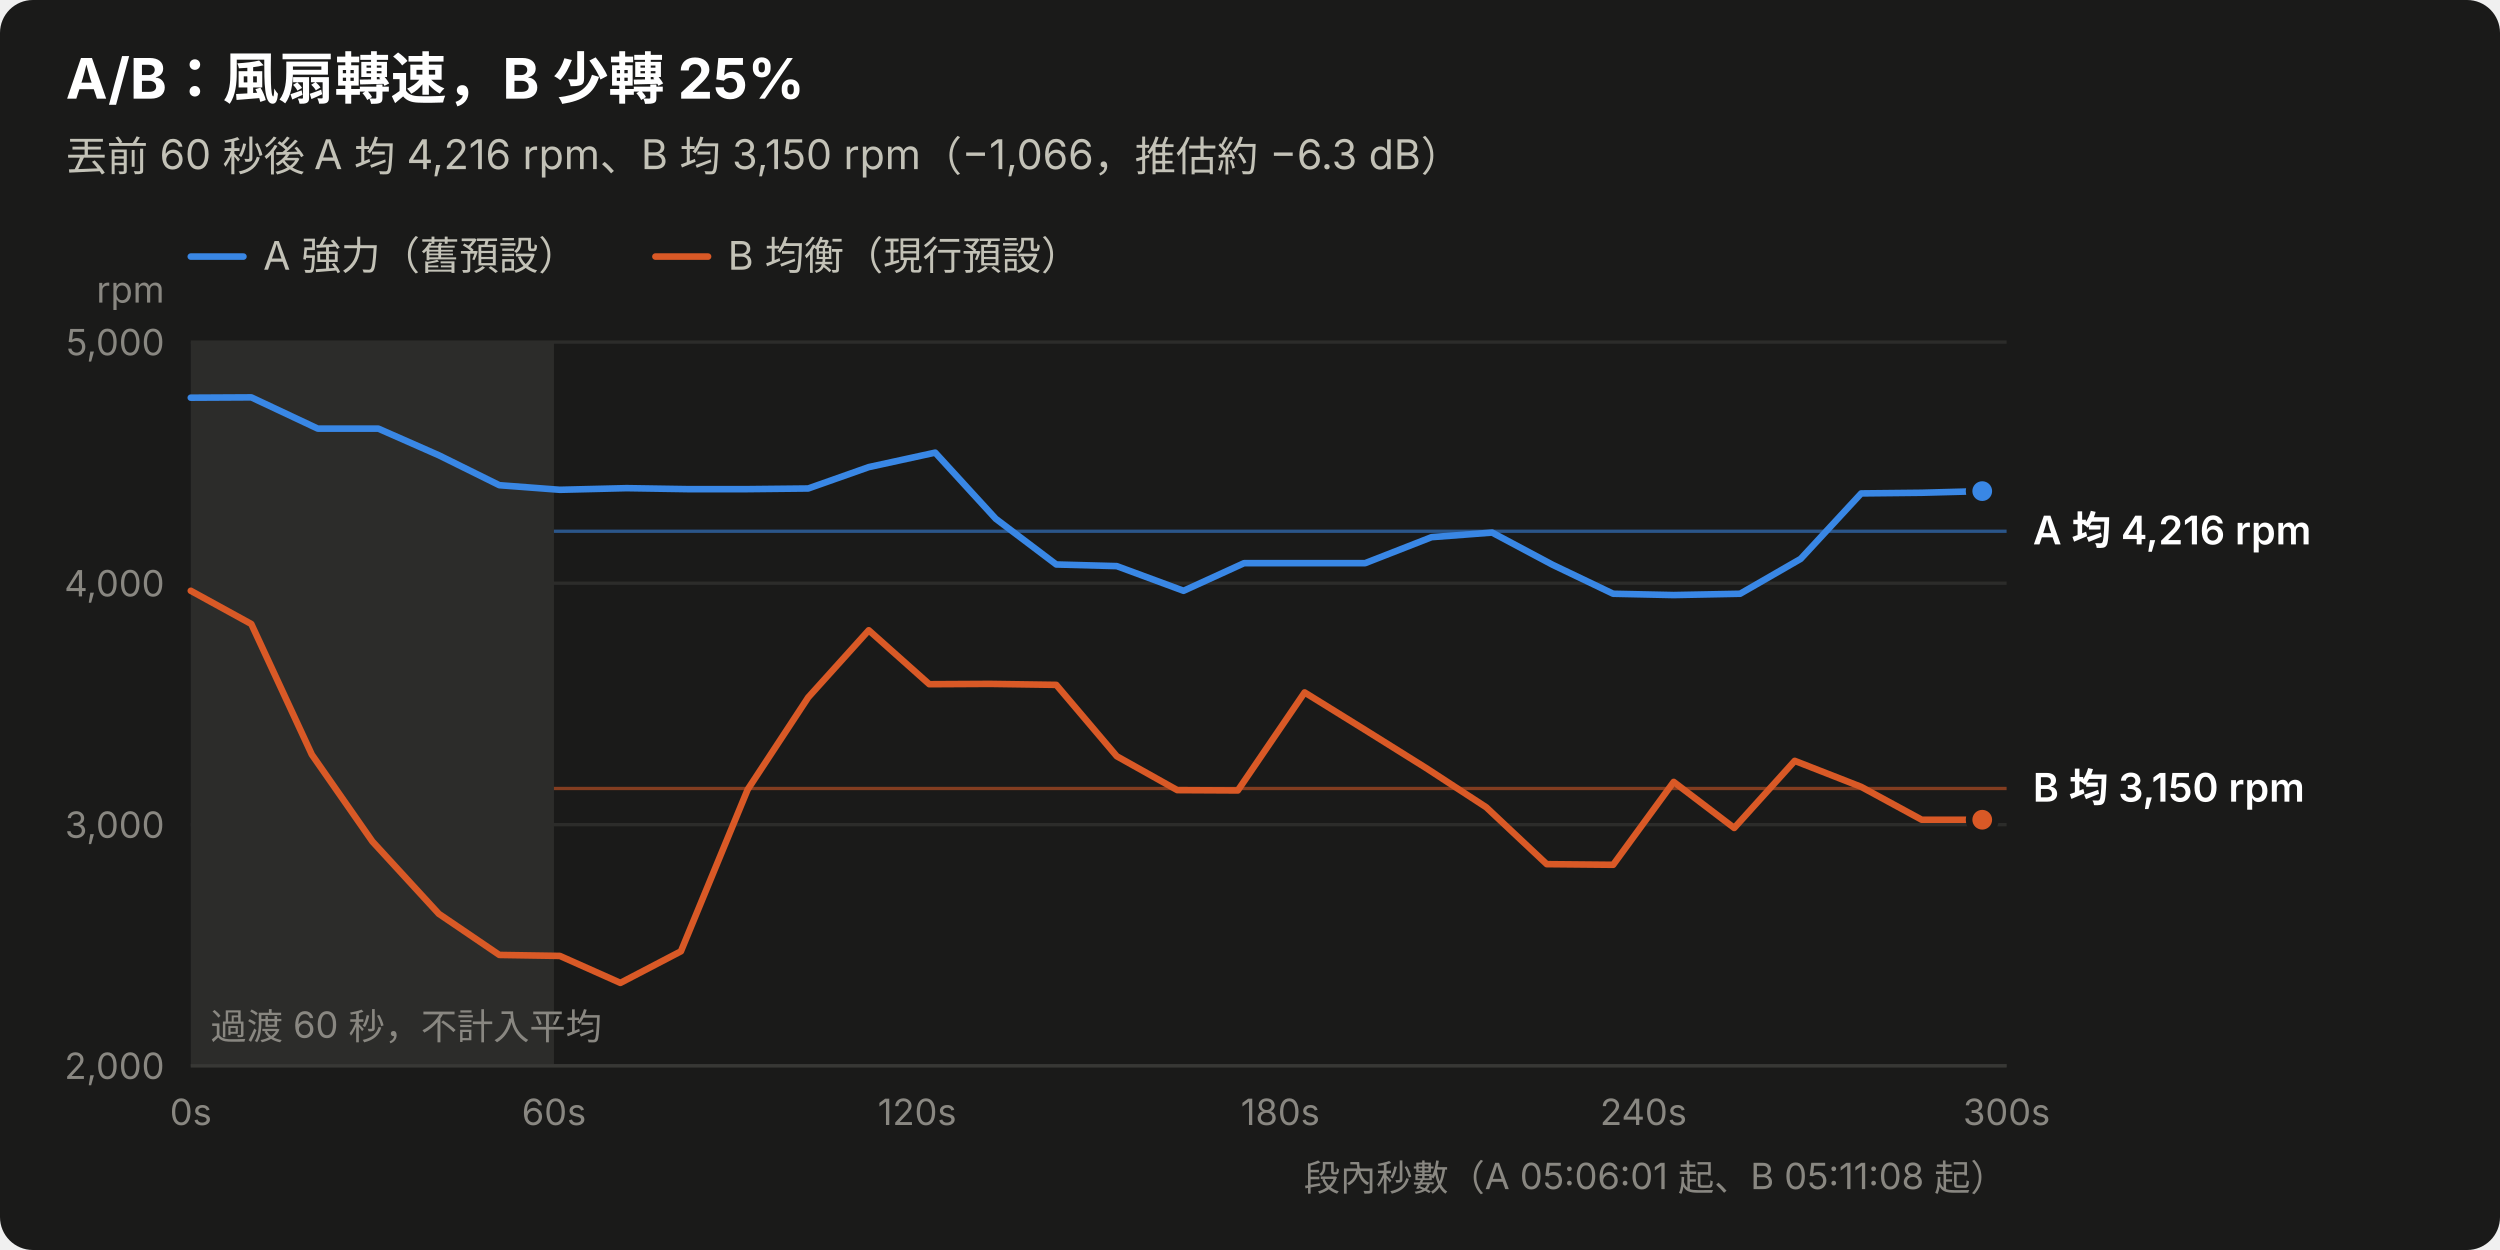
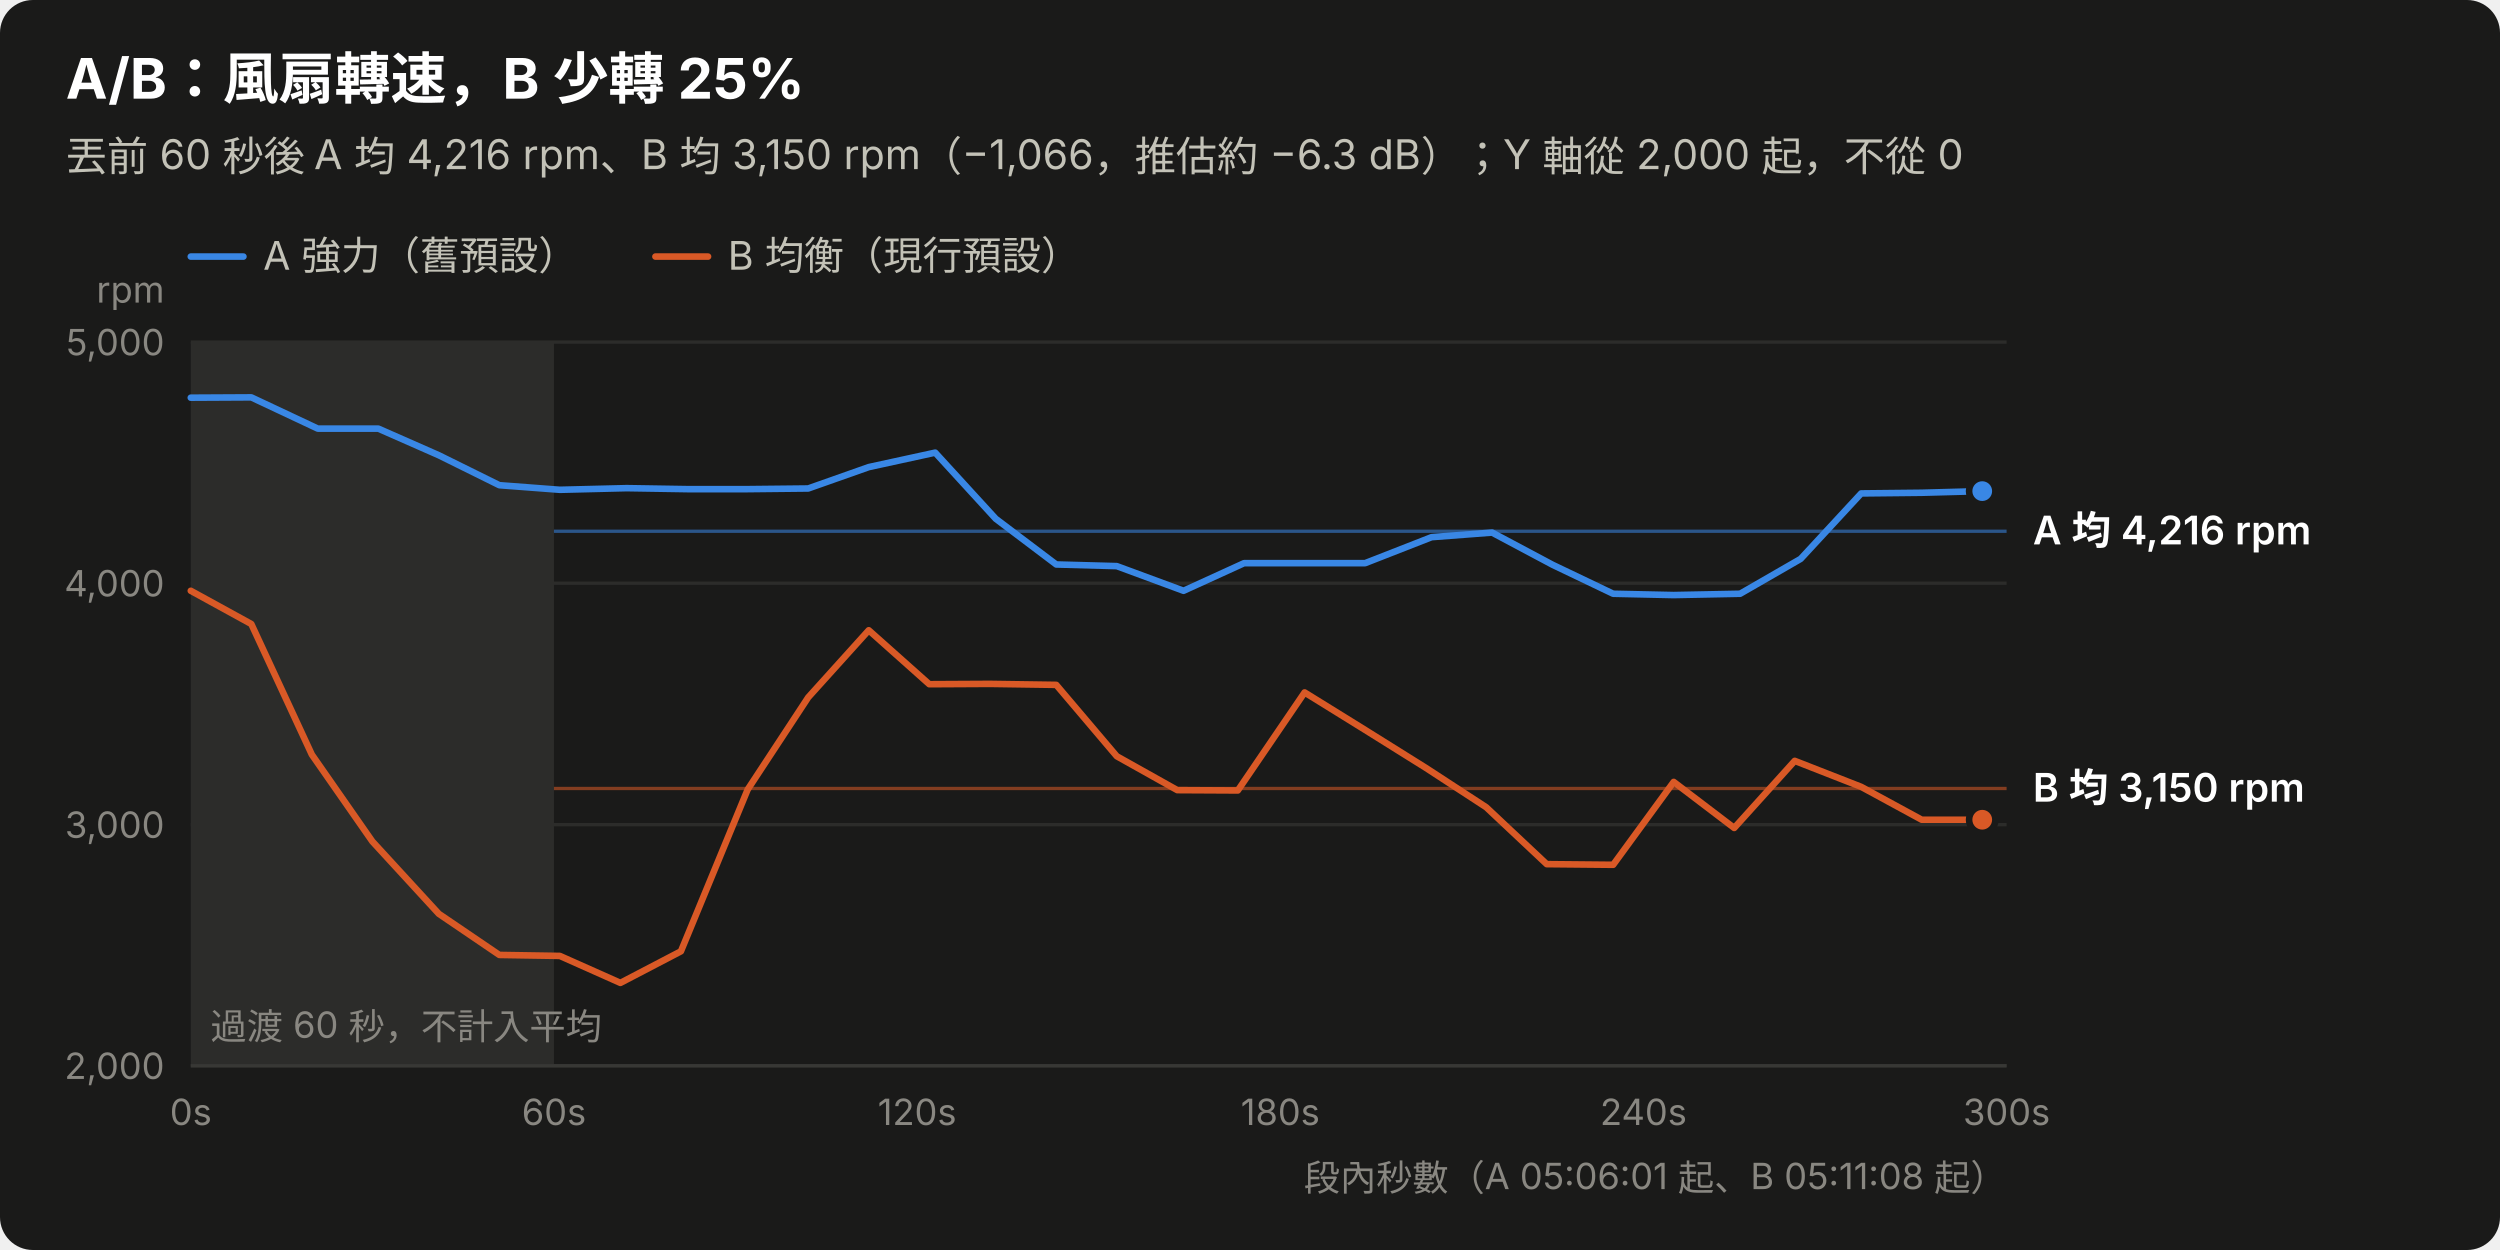
<svg xmlns="http://www.w3.org/2000/svg" viewBox="0 0 760 380" width="760" height="380" font-family="system-ui,-apple-system,'PingFang TC','Noto Sans TC','Segoe UI',sans-serif" role="img" aria-label="A/B：風扇轉速，B 少轉 25%">
  <rect width="760" height="380" fill="#1a1a19" rx="10" />
  <text x="20" y="30" fill="#ffffff" font-size="17" font-weight="650">A/B：風扇轉速，B 少轉 25%</text>
-   <text x="20" y="52" fill="#c3c2b7" font-size="12.5">丟前 60 秒後 A 均 4,216 rpm、B 均 3,150 rpm（−1,066，推估約 −6.3 dB）</text>
+   <text x="20" y="52" fill="#c3c2b7" font-size="12.5">丟前 60 秒後 A 均 4,216 rpm、B 均 3,150 rpm（−1,066，推估約 −6.3 dB）；Y 軸從 2,000 起，不從 0</text>
  <line x1="58" x2="74" y1="78" y2="78" stroke="#3987e5" stroke-width="2" stroke-linecap="round" />
  <text x="80" y="82" fill="#c3c2b7" font-size="12">A 強力（舊預設）</text>
  <line x1="199.25" x2="215.25" y1="78" y2="78" stroke="#d95926" stroke-width="2" stroke-linecap="round" />
  <text x="221.25" y="82" fill="#c3c2b7" font-size="12">B 均衡（現行預設）</text>
  <rect x="58.0" y="104.0" width="110.4" height="220.0" fill="#2c2c2a" />
  <text x="64.0" y="316.0" fill="#898781" font-size="11" text-anchor="start" font-weight="400">過渡 60 秒，不計入平均</text>
  <line x1="58" x2="610" y1="324.0" y2="324.0" stroke="#2c2c2a" stroke-width="1" />
  <text x="50.0" y="328.0" fill="#898781" font-size="11" text-anchor="end" font-weight="400" font-variant-numeric="tabular-nums">2,000</text>
  <line x1="58" x2="610" y1="250.7" y2="250.7" stroke="#2c2c2a" stroke-width="1" />
  <text x="50.0" y="254.7" fill="#898781" font-size="11" text-anchor="end" font-weight="400" font-variant-numeric="tabular-nums">3,000</text>
  <line x1="58" x2="610" y1="177.3" y2="177.3" stroke="#2c2c2a" stroke-width="1" />
  <text x="50.0" y="181.3" fill="#898781" font-size="11" text-anchor="end" font-weight="400" font-variant-numeric="tabular-nums">4,000</text>
  <line x1="58" x2="610" y1="104.0" y2="104.0" stroke="#2c2c2a" stroke-width="1" />
  <text x="50.0" y="108.0" fill="#898781" font-size="11" text-anchor="end" font-weight="400" font-variant-numeric="tabular-nums">5,000</text>
  <text x="50.0" y="92.0" fill="#898781" font-size="11" text-anchor="end" font-weight="400">rpm</text>
  <line x1="58" x2="610" y1="324.0" y2="324.0" stroke="#383835" stroke-width="1" />
  <text x="58.0" y="342.0" fill="#898781" font-size="11" text-anchor="middle" font-weight="400">0s</text>
  <text x="168.4" y="342.0" fill="#898781" font-size="11" text-anchor="middle" font-weight="400">60s</text>
  <text x="278.8" y="342.0" fill="#898781" font-size="11" text-anchor="middle" font-weight="400">120s</text>
  <text x="389.2" y="342.0" fill="#898781" font-size="11" text-anchor="middle" font-weight="400">180s</text>
  <text x="499.6" y="342.0" fill="#898781" font-size="11" text-anchor="middle" font-weight="400">240s</text>
  <text x="610.0" y="342.0" fill="#898781" font-size="11" text-anchor="middle" font-weight="400">300s</text>
  <text x="610.0" y="362.0" fill="#898781" font-size="11" text-anchor="end" font-weight="400">段內秒數（A 05:06:01 起、B 05:11:08 起）</text>
  <path d="M58.0,120.9 L76.4,120.8 L96.6,130.3 L115.0,130.3 L133.4,138.4 L151.8,147.5 L170.2,148.9 L190.5,148.4 L208.9,148.7 L227.3,148.7 L245.7,148.5 L264.1,142.0 L284.3,137.6 L302.7,157.7 L321.1,171.6 L339.5,172.1 L359.8,179.6 L378.2,171.2 L396.6,171.2 L415.0,171.2 L435.2,163.3 L453.6,161.9 L472.0,171.7 L490.4,180.5 L508.8,180.9 L529.0,180.5 L547.4,169.9 L565.8,150.0 L584.2,149.8 L602.6,149.3" fill="none" stroke="#3987e5" stroke-width="2" stroke-linejoin="round" stroke-linecap="round" opacity="1" />
  <line x1="168.4" x2="610" y1="161.5" y2="161.5" stroke="#3987e5" stroke-width="1" opacity=".55" />
  <circle cx="602.6" cy="149.3" r="4" fill="#3987e5" stroke="#1a1a19" stroke-width="2" opacity="1" />
  <text x="618.0" y="165.5" fill="#ffffff" font-size="12" text-anchor="start" font-weight="600">A 均 4,216 rpm</text>
  <path d="M58.0,179.6 L76.4,189.7 L94.8,229.4 L113.2,255.8 L133.4,277.8 L151.8,290.3 L170.2,290.6 L188.6,298.8 L207.0,289.2 L227.3,240.0 L245.7,212.0 L264.1,191.6 L282.5,208.0 L300.9,207.9 L321.1,208.2 L339.5,229.9 L357.9,240.2 L376.3,240.3 L396.6,210.5 L415.0,221.9 L433.4,233.4 L451.8,245.4 L470.2,262.7 L490.4,262.9 L508.8,237.7 L527.2,251.7 L545.6,231.3 L565.8,239.2 L584.2,249.2 L602.6,249.2" fill="none" stroke="#d95926" stroke-width="2" stroke-linejoin="round" stroke-linecap="round" opacity="1" />
  <line x1="168.4" x2="610" y1="239.7" y2="239.7" stroke="#d95926" stroke-width="1" opacity=".55" />
  <circle cx="602.6" cy="249.2" r="4" fill="#d95926" stroke="#1a1a19" stroke-width="2" opacity="1" />
  <text x="618.0" y="243.7" fill="#ffffff" font-size="12" text-anchor="start" font-weight="600">B 均 3,150 rpm</text>
</svg>
